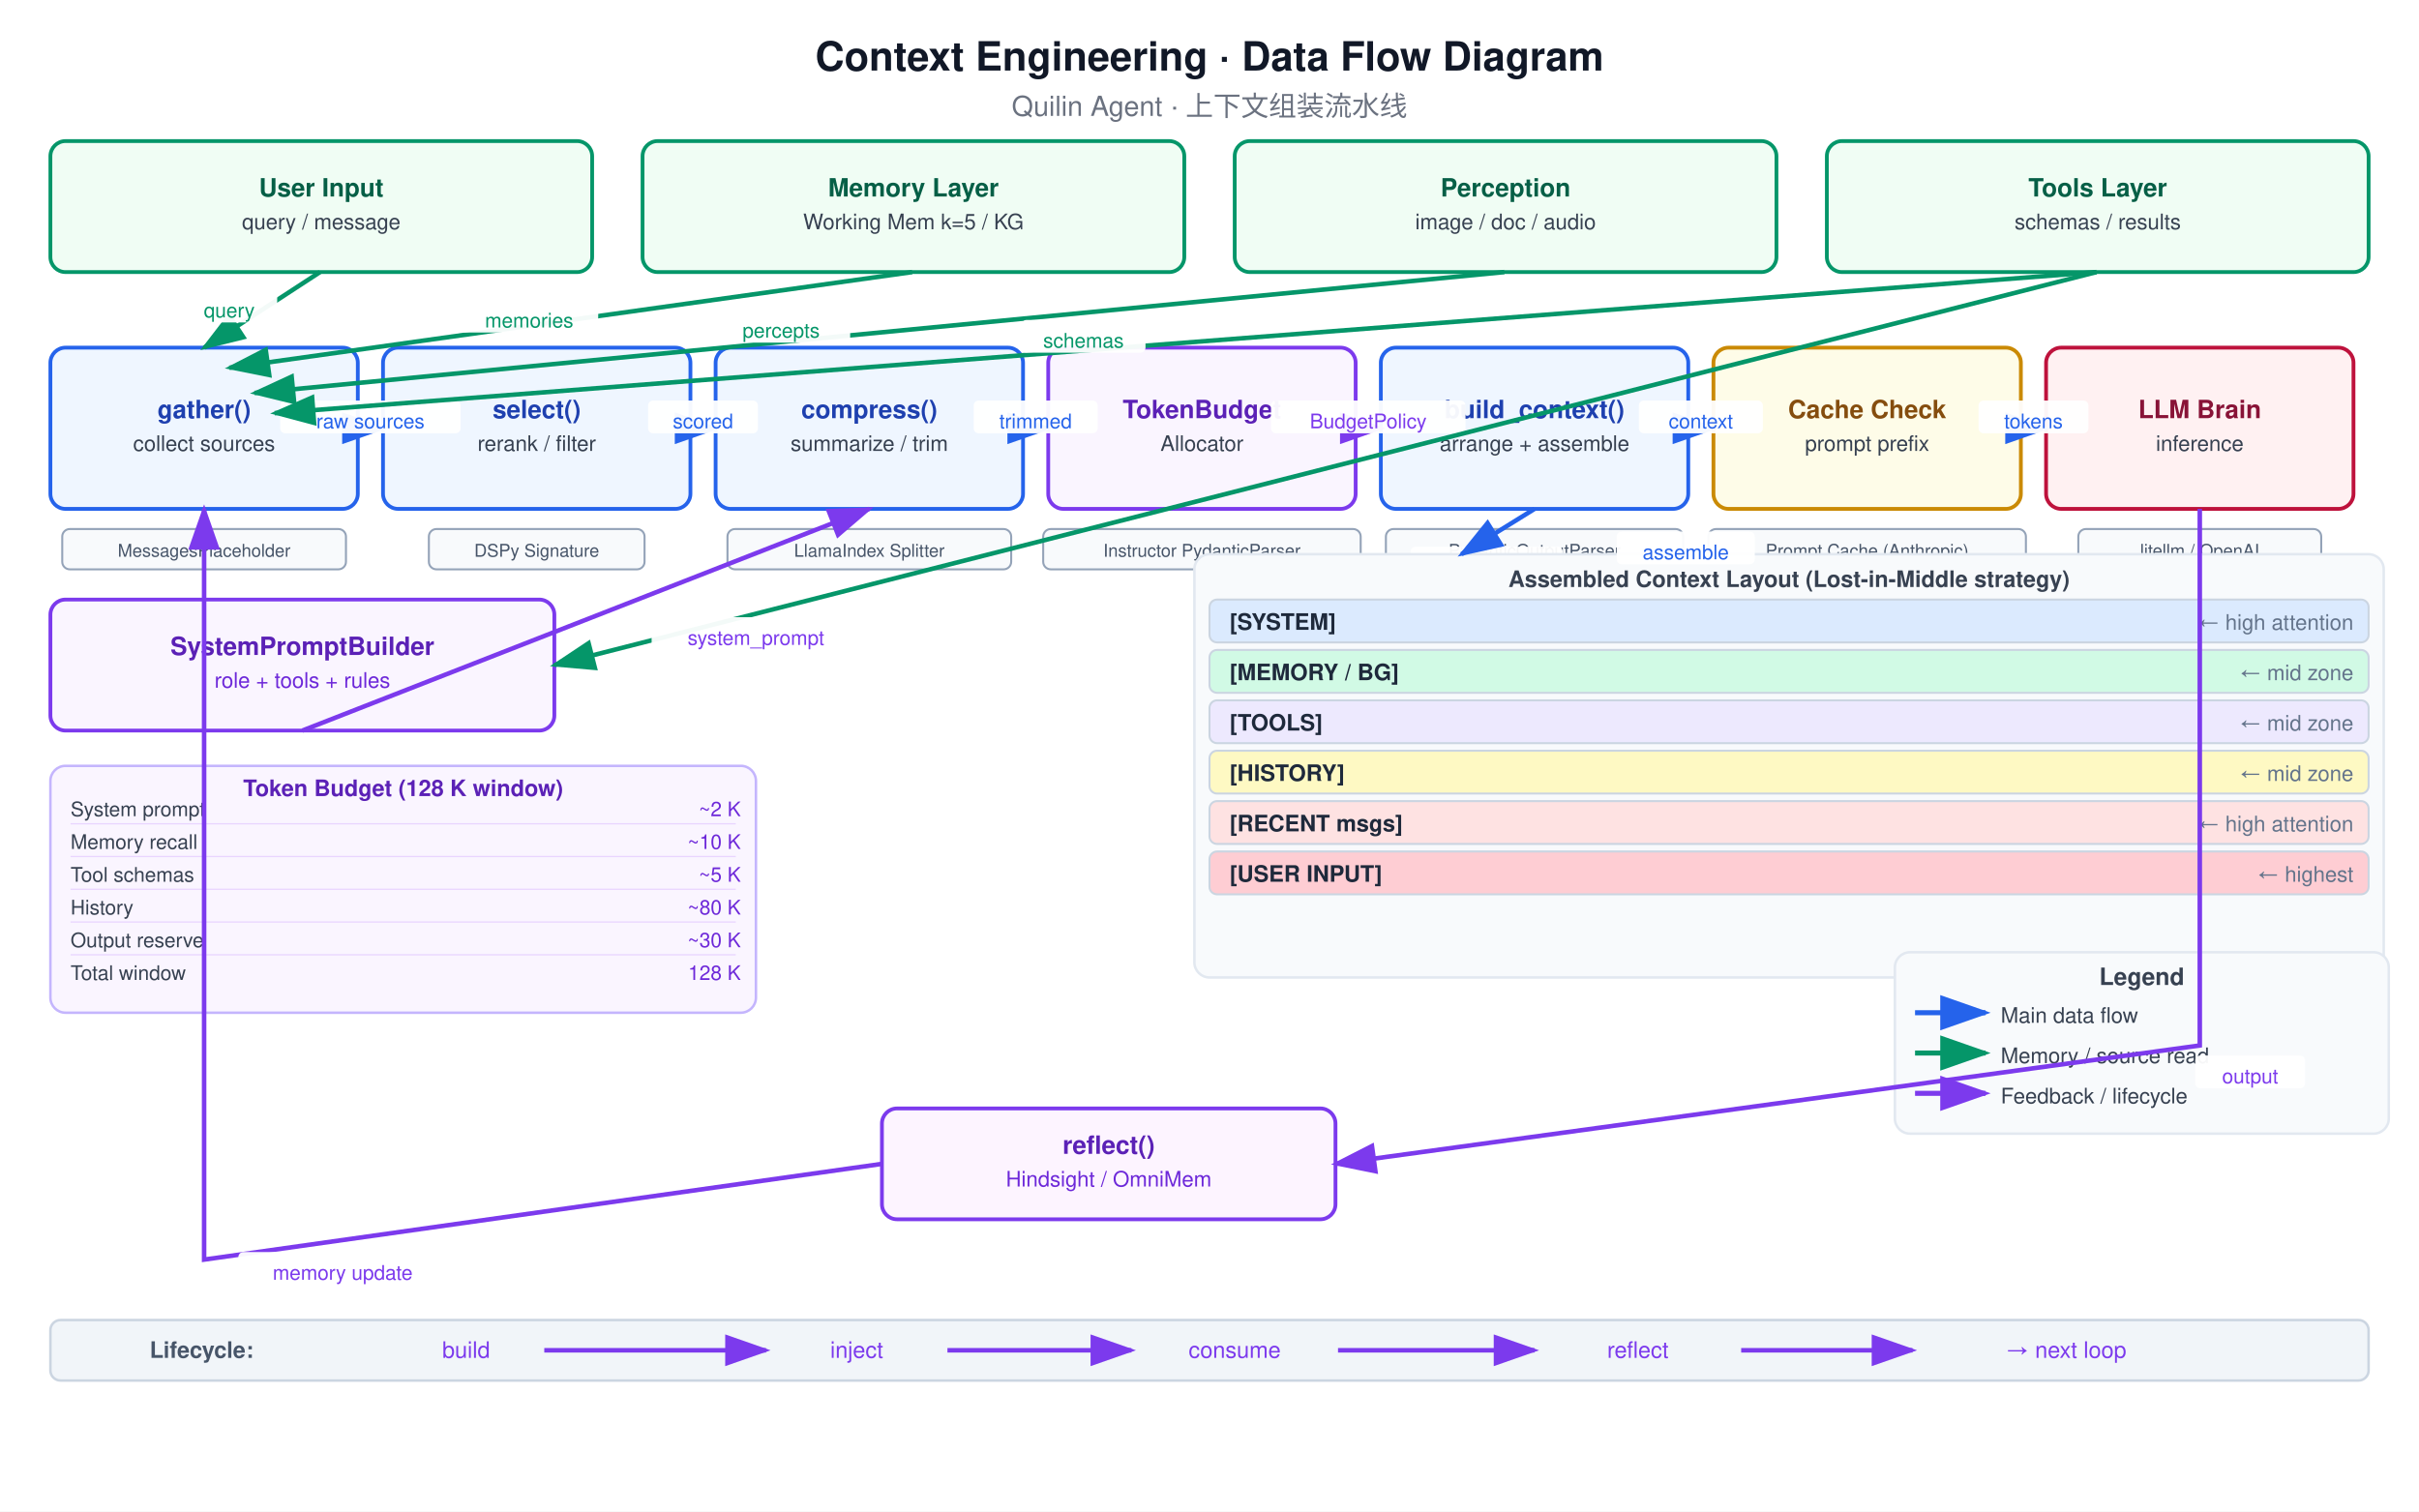
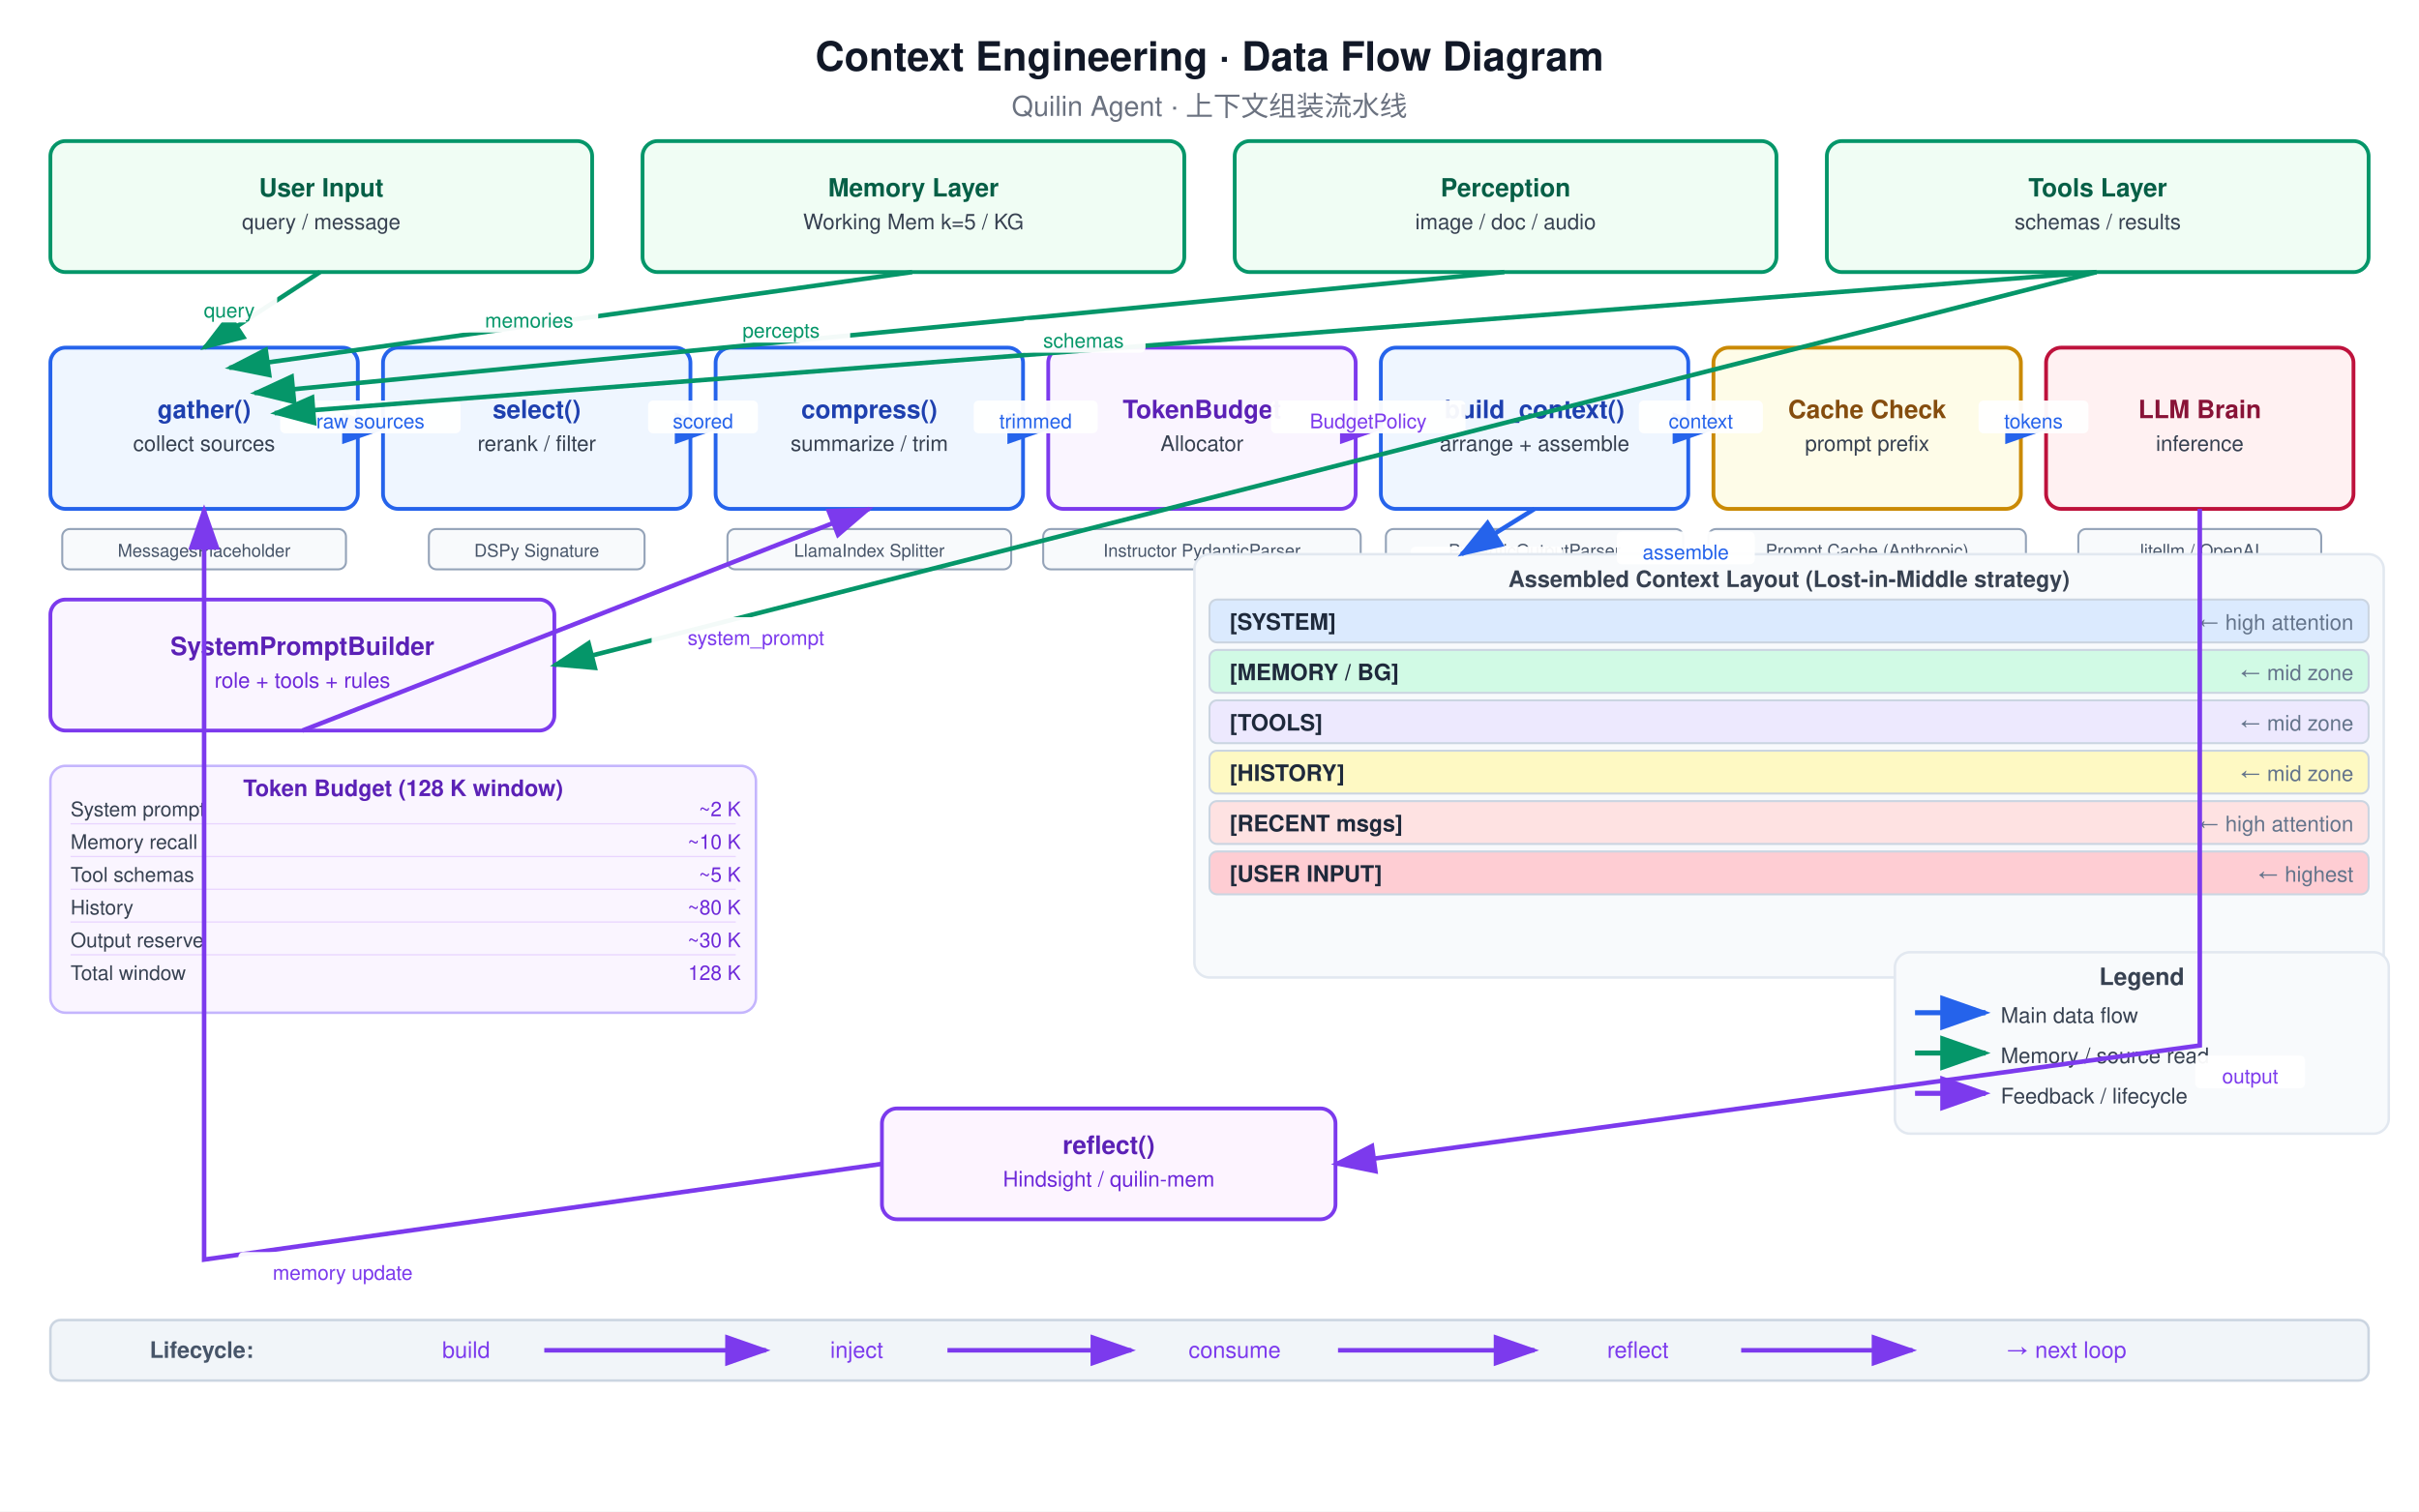
<svg xmlns="http://www.w3.org/2000/svg" viewBox="0 0 960 600" width="960" height="600">
  <style>text { font-family: "Helvetica Neue", Helvetica, Arial, "PingFang SC", "Microsoft YaHei", sans-serif; }</style>
  <defs>
    <marker id="ab" markerWidth="10" markerHeight="7" refX="9" refY="3.5" orient="auto">
      <polygon points="0 0, 10 3.5, 0 7" fill="#2563eb" />
    </marker>
    <marker id="ag" markerWidth="10" markerHeight="7" refX="9" refY="3.5" orient="auto">
      <polygon points="0 0, 10 3.5, 0 7" fill="#059669" />
    </marker>
    <marker id="ap" markerWidth="10" markerHeight="7" refX="9" refY="3.5" orient="auto">
      <polygon points="0 0, 10 3.5, 0 7" fill="#7c3aed" />
    </marker>
  </defs>
  <rect width="960" height="600" fill="#ffffff" />
  <text x="480" y="28" text-anchor="middle" font-size="16" font-weight="bold" fill="#111827">Context Engineering · Data Flow Diagram</text>
  <text x="480" y="46" text-anchor="middle" font-size="11" font-weight="normal" fill="#6b7280">Quilin Agent · 上下文组装流水线</text>
  <rect x="20" y="56" width="215" height="52" rx="6" fill="#f0fdf4" stroke="#059669" stroke-width="1.5" />
  <text x="127.5" y="78.0" text-anchor="middle" font-size="10" font-weight="bold" fill="#065f46">User Input</text>
  <text x="127.5" y="91.0" text-anchor="middle" font-size="8.5" font-weight="normal" fill="#374151">query / message</text>
  <rect x="255" y="56" width="215" height="52" rx="6" fill="#f0fdf4" stroke="#059669" stroke-width="1.5" />
  <text x="362.5" y="78.0" text-anchor="middle" font-size="10" font-weight="bold" fill="#065f46">Memory Layer</text>
  <text x="362.5" y="91.0" text-anchor="middle" font-size="8.5" font-weight="normal" fill="#374151">Working Mem k=5 / KG</text>
  <rect x="490" y="56" width="215" height="52" rx="6" fill="#f0fdf4" stroke="#059669" stroke-width="1.5" />
  <text x="597.5" y="78.0" text-anchor="middle" font-size="10" font-weight="bold" fill="#065f46">Perception</text>
  <text x="597.5" y="91.0" text-anchor="middle" font-size="8.5" font-weight="normal" fill="#374151">image / doc / audio</text>
  <rect x="725" y="56" width="215" height="52" rx="6" fill="#f0fdf4" stroke="#059669" stroke-width="1.5" />
  <text x="832.5" y="78.0" text-anchor="middle" font-size="10" font-weight="bold" fill="#065f46">Tools Layer</text>
  <text x="832.5" y="91.0" text-anchor="middle" font-size="8.5" font-weight="normal" fill="#374151">schemas / results</text>
  <rect x="20" y="138" width="122" height="64" rx="6" fill="#eff6ff" stroke="#2563eb" stroke-width="1.5" />
  <text x="81.0" y="166.0" text-anchor="middle" font-size="10" font-weight="bold" fill="#1e40af">gather()</text>
  <text x="81.0" y="179.0" text-anchor="middle" font-size="8.5" font-weight="normal" fill="#374151">collect sources</text>
  <rect x="152" y="138" width="122" height="64" rx="6" fill="#eff6ff" stroke="#2563eb" stroke-width="1.5" />
  <text x="213.0" y="166.0" text-anchor="middle" font-size="10" font-weight="bold" fill="#1e40af">select()</text>
  <text x="213.0" y="179.0" text-anchor="middle" font-size="8.5" font-weight="normal" fill="#374151">rerank / filter</text>
  <rect x="284" y="138" width="122" height="64" rx="6" fill="#eff6ff" stroke="#2563eb" stroke-width="1.5" />
  <text x="345.0" y="166.0" text-anchor="middle" font-size="10" font-weight="bold" fill="#1e40af">compress()</text>
  <text x="345.0" y="179.0" text-anchor="middle" font-size="8.5" font-weight="normal" fill="#374151">summarize / trim</text>
  <rect x="416" y="138" width="122" height="64" rx="6" fill="#faf5ff" stroke="#7c3aed" stroke-width="1.5" />
  <text x="477.0" y="166.0" text-anchor="middle" font-size="10" font-weight="bold" fill="#5b21b6">TokenBudget</text>
  <text x="477.0" y="179.0" text-anchor="middle" font-size="8.5" font-weight="normal" fill="#374151">Allocator</text>
  <rect x="548" y="138" width="122" height="64" rx="6" fill="#eff6ff" stroke="#2563eb" stroke-width="1.5" />
  <text x="609.0" y="166.0" text-anchor="middle" font-size="10" font-weight="bold" fill="#1e40af">build_context()</text>
  <text x="609.0" y="179.0" text-anchor="middle" font-size="8.5" font-weight="normal" fill="#374151">arrange + assemble</text>
  <rect x="680" y="138" width="122" height="64" rx="6" fill="#fefce8" stroke="#ca8a04" stroke-width="1.5" />
  <text x="741.0" y="166.0" text-anchor="middle" font-size="10" font-weight="bold" fill="#854d0e">Cache Check</text>
  <text x="741.0" y="179.0" text-anchor="middle" font-size="8.5" font-weight="normal" fill="#374151">prompt prefix</text>
  <rect x="812" y="138" width="122" height="64" rx="6" fill="#fff1f2" stroke="#be123c" stroke-width="1.5" />
  <text x="873.0" y="166.0" text-anchor="middle" font-size="10" font-weight="bold" fill="#881337">LLM Brain</text>
  <text x="873.0" y="179.0" text-anchor="middle" font-size="8.5" font-weight="normal" fill="#374151">inference</text>
  <line x1="142" y1="170.0" x2="152" y2="170.0" stroke="#2563eb" stroke-width="1.8" marker-end="url(#ab)" />
  <rect x="111.2" y="159.0" width="71.6" height="13" rx="2" fill="white" opacity="0.95" />
  <text x="147.0" y="170.0" text-anchor="middle" font-size="8" fill="#2563eb">raw sources</text>
  <line x1="274" y1="170.0" x2="284" y2="170.0" stroke="#2563eb" stroke-width="1.8" marker-end="url(#ab)" />
  <rect x="257.2" y="159.0" width="43.6" height="13" rx="2" fill="white" opacity="0.95" />
  <text x="279.0" y="170.0" text-anchor="middle" font-size="8" fill="#2563eb">scored</text>
  <line x1="406" y1="170.0" x2="416" y2="170.0" stroke="#2563eb" stroke-width="1.8" marker-end="url(#ab)" />
  <rect x="386.4" y="159.0" width="49.2" height="13" rx="2" fill="white" opacity="0.95" />
  <text x="411.0" y="170.0" text-anchor="middle" font-size="8" fill="#2563eb">trimmed</text>
  <line x1="538" y1="170.0" x2="548" y2="170.0" stroke="#7c3aed" stroke-width="1.8" marker-end="url(#ap)" />
  <rect x="504.4" y="159.0" width="77.2" height="13" rx="2" fill="white" opacity="0.95" />
  <text x="543.0" y="170.0" text-anchor="middle" font-size="8" fill="#7c3aed">BudgetPolicy</text>
  <line x1="670" y1="170.0" x2="680" y2="170.0" stroke="#2563eb" stroke-width="1.8" marker-end="url(#ab)" />
  <rect x="650.4" y="159.0" width="49.2" height="13" rx="2" fill="white" opacity="0.95" />
  <text x="675.0" y="170.0" text-anchor="middle" font-size="8" fill="#2563eb">context</text>
  <line x1="802" y1="170.0" x2="812" y2="170.0" stroke="#2563eb" stroke-width="1.8" marker-end="url(#ab)" />
  <rect x="785.2" y="159.0" width="43.6" height="13" rx="2" fill="white" opacity="0.95" />
  <text x="807.0" y="170.0" text-anchor="middle" font-size="8" fill="#2563eb">tokens</text>
  <line x1="127" y1="108" x2="81.0" y2="138" stroke="#059669" stroke-width="1.8" marker-end="url(#ag)" />
  <rect x="72.0" y="115" width="38.0" height="13" rx="2" fill="white" opacity="0.95" />
  <text x="91.0" y="126" text-anchor="middle" font-size="8" fill="#059669">query</text>
  <line x1="362" y1="108" x2="91.0" y2="146" stroke="#059669" stroke-width="1.8" marker-end="url(#ag)" />
  <rect x="182.6" y="119" width="54.8" height="13" rx="2" fill="white" opacity="0.95" />
  <text x="210" y="130" text-anchor="middle" font-size="8" fill="#059669">memories</text>
  <line x1="597" y1="108" x2="101.0" y2="156" stroke="#059669" stroke-width="1.8" marker-end="url(#ag)" />
  <rect x="282.6" y="123" width="54.8" height="13" rx="2" fill="white" opacity="0.95" />
  <text x="310" y="134" text-anchor="middle" font-size="8" fill="#059669">percepts</text>
  <line x1="832" y1="108" x2="109.0" y2="164" stroke="#059669" stroke-width="1.8" marker-end="url(#ag)" />
  <rect x="405.4" y="127" width="49.2" height="13" rx="2" fill="white" opacity="0.95" />
  <text x="430" y="138" text-anchor="middle" font-size="8" fill="#059669">schemas</text>
  <rect x="24.7" y="210" width="112.6" height="16" rx="3" fill="#f8fafc" stroke="#94a3b8" stroke-width="0.8" />
  <text x="81.0" y="221" text-anchor="middle" font-size="7" fill="#475569">MessagesPlaceholder</text>
  <rect x="170.2" y="210" width="85.6" height="16" rx="3" fill="#f8fafc" stroke="#94a3b8" stroke-width="0.8" />
  <text x="213.0" y="221" text-anchor="middle" font-size="7" fill="#475569">DSPy Signature</text>
  <rect x="288.7" y="210" width="112.6" height="16" rx="3" fill="#f8fafc" stroke="#94a3b8" stroke-width="0.8" />
  <text x="345.0" y="221" text-anchor="middle" font-size="7" fill="#475569">LlamaIndex Splitter</text>
  <rect x="414.0" y="210" width="126" height="16" rx="3" fill="#f8fafc" stroke="#94a3b8" stroke-width="0.8" />
  <text x="477.0" y="221" text-anchor="middle" font-size="7" fill="#475569">Instructor PydanticParser</text>
  <rect x="550.0" y="210" width="118.0" height="16" rx="3" fill="#f8fafc" stroke="#94a3b8" stroke-width="0.8" />
  <text x="609.0" y="221" text-anchor="middle" font-size="7" fill="#475569">PydanticOutputParser</text>
  <rect x="678.0" y="210" width="126" height="16" rx="3" fill="#f8fafc" stroke="#94a3b8" stroke-width="0.8" />
  <text x="741.0" y="221" text-anchor="middle" font-size="7" fill="#475569">Prompt Cache (Anthropic)</text>
  <rect x="824.8" y="210" width="96.4" height="16" rx="3" fill="#f8fafc" stroke="#94a3b8" stroke-width="0.8" />
  <text x="873.0" y="221" text-anchor="middle" font-size="7" fill="#475569">litellm / OpenAI</text>
  <rect x="20" y="238" width="200" height="52" rx="6" fill="#faf5ff" stroke="#7c3aed" stroke-width="1.5" />
  <text x="120.0" y="260.0" text-anchor="middle" font-size="10" font-weight="bold" fill="#5b21b6">SystemPromptBuilder</text>
  <text x="120.0" y="273.0" text-anchor="middle" font-size="8.5" font-weight="normal" fill="#6d28d9">role + tools + rules</text>
  <line x1="832" y1="108" x2="220" y2="264.0" stroke="#059669" stroke-width="1.8" marker-end="url(#ag)" />
  <rect x="559.8" y="217" width="60.4" height="13" rx="2" fill="white" opacity="0.95" />
  <text x="590" y="228" text-anchor="middle" font-size="8" fill="#059669">tool desc</text>
  <line x1="120.0" y1="290" x2="345.0" y2="202" stroke="#7c3aed" stroke-width="1.8" marker-end="url(#ap)" />
  <rect x="258.6" y="245" width="82.8" height="13" rx="2" fill="white" opacity="0.95" />
  <text x="300" y="256" text-anchor="middle" font-size="8" fill="#7c3aed">system_prompt</text>
  <rect x="20" y="304" width="280" height="98" rx="6" fill="#faf5ff" stroke="#c4b5fd" stroke-width="1" />
  <text x="160.0" y="316" text-anchor="middle" font-size="9" font-weight="bold" fill="#5b21b6">Token Budget (128 K window)</text>
  <text x="28" y="324" text-anchor="start" font-size="8" font-weight="normal" fill="#374151">System prompt</text>
  <text x="294" y="324" text-anchor="end" font-size="8" font-weight="normal" fill="#6d28d9">~2 K</text>
  <line x1="28" y1="327" x2="292" y2="327" stroke="#e9d5ff" stroke-width="0.5" />
  <text x="28" y="337" text-anchor="start" font-size="8" font-weight="normal" fill="#374151">Memory recall</text>
  <text x="294" y="337" text-anchor="end" font-size="8" font-weight="normal" fill="#6d28d9">~10 K</text>
  <line x1="28" y1="340" x2="292" y2="340" stroke="#e9d5ff" stroke-width="0.5" />
  <text x="28" y="350" text-anchor="start" font-size="8" font-weight="normal" fill="#374151">Tool schemas</text>
  <text x="294" y="350" text-anchor="end" font-size="8" font-weight="normal" fill="#6d28d9">~5 K</text>
  <line x1="28" y1="353" x2="292" y2="353" stroke="#e9d5ff" stroke-width="0.5" />
  <text x="28" y="363" text-anchor="start" font-size="8" font-weight="normal" fill="#374151">History</text>
  <text x="294" y="363" text-anchor="end" font-size="8" font-weight="normal" fill="#6d28d9">~80 K</text>
  <line x1="28" y1="366" x2="292" y2="366" stroke="#e9d5ff" stroke-width="0.5" />
  <text x="28" y="376" text-anchor="start" font-size="8" font-weight="normal" fill="#374151">Output reserve</text>
  <text x="294" y="376" text-anchor="end" font-size="8" font-weight="normal" fill="#6d28d9">~30 K</text>
  <line x1="28" y1="379" x2="292" y2="379" stroke="#e9d5ff" stroke-width="0.5" />
  <text x="28" y="389" text-anchor="start" font-size="8" font-weight="normal" fill="#374151">Total window</text>
  <text x="294" y="389" text-anchor="end" font-size="8" font-weight="normal" fill="#6d28d9">128 K</text>
  <rect x="474" y="220" width="472" height="168" rx="6" fill="#f8fafc" stroke="#e2e8f0" stroke-width="1" />
  <text x="710.0" y="233" text-anchor="middle" font-size="9" font-weight="bold" fill="#374151">Assembled Context Layout  (Lost-in-Middle strategy)</text>
  <rect x="480" y="238" width="460" height="17" rx="3" fill="#dbeafe" stroke="#cbd5e1" stroke-width="0.8" />
  <text x="488" y="250" text-anchor="start" font-size="9" font-weight="bold" fill="#1e293b">[SYSTEM]</text>
  <text x="934" y="250" text-anchor="end" font-size="8.5" font-weight="normal" fill="#64748b">← high attention</text>
  <rect x="480" y="258" width="460" height="17" rx="3" fill="#d1fae5" stroke="#cbd5e1" stroke-width="0.8" />
  <text x="488" y="270" text-anchor="start" font-size="9" font-weight="bold" fill="#1e293b">[MEMORY / BG]</text>
  <text x="934" y="270" text-anchor="end" font-size="8.5" font-weight="normal" fill="#64748b">← mid zone</text>
  <rect x="480" y="278" width="460" height="17" rx="3" fill="#ede9fe" stroke="#cbd5e1" stroke-width="0.8" />
  <text x="488" y="290" text-anchor="start" font-size="9" font-weight="bold" fill="#1e293b">[TOOLS]</text>
  <text x="934" y="290" text-anchor="end" font-size="8.5" font-weight="normal" fill="#64748b">← mid zone</text>
  <rect x="480" y="298" width="460" height="17" rx="3" fill="#fef9c3" stroke="#cbd5e1" stroke-width="0.8" />
  <text x="488" y="310" text-anchor="start" font-size="9" font-weight="bold" fill="#1e293b">[HISTORY]</text>
  <text x="934" y="310" text-anchor="end" font-size="8.5" font-weight="normal" fill="#64748b">← mid zone</text>
  <rect x="480" y="318" width="460" height="17" rx="3" fill="#fee2e2" stroke="#cbd5e1" stroke-width="0.8" />
  <text x="488" y="330" text-anchor="start" font-size="9" font-weight="bold" fill="#1e293b">[RECENT msgs]</text>
  <text x="934" y="330" text-anchor="end" font-size="8.5" font-weight="normal" fill="#64748b">← high attention</text>
  <rect x="480" y="338" width="460" height="17" rx="3" fill="#fecdd3" stroke="#cbd5e1" stroke-width="0.8" />
  <text x="488" y="350" text-anchor="start" font-size="9" font-weight="bold" fill="#1e293b">[USER INPUT]</text>
  <text x="934" y="350" text-anchor="end" font-size="8.5" font-weight="normal" fill="#64748b">← highest</text>
  <line x1="609.0" y1="202" x2="580" y2="220" stroke="#2563eb" stroke-width="1.8" marker-end="url(#ab)" />
  <rect x="641.6" y="211" width="54.8" height="13" rx="2" fill="white" opacity="0.95" />
  <text x="669.0" y="222" text-anchor="middle" font-size="8" fill="#2563eb">assemble</text>
  <rect x="752" y="378" width="196" height="72" rx="6" fill="#f8fafc" stroke="#e2e8f0" stroke-width="1" />
  <text x="850" y="391" text-anchor="middle" font-size="9.5" font-weight="bold" fill="#374151">Legend</text>
  <line x1="760" y1="402" x2="788" y2="402" stroke="#2563eb" stroke-width="2" marker-end="url(#ab)" />
  <text x="794" y="406" text-anchor="start" font-size="8.5" font-weight="normal" fill="#374151">Main data flow</text>
  <line x1="760" y1="418" x2="788" y2="418" stroke="#059669" stroke-width="2" marker-end="url(#ag)" />
  <text x="794" y="422" text-anchor="start" font-size="8.5" font-weight="normal" fill="#374151">Memory / source read</text>
  <line x1="760" y1="434" x2="788" y2="434" stroke="#7c3aed" stroke-width="2" marker-end="url(#ap)" />
  <text x="794" y="438" text-anchor="start" font-size="8.5" font-weight="normal" fill="#374151">Feedback / lifecycle</text>
  <rect x="350" y="440" width="180" height="44" rx="6" fill="#fdf4ff" stroke="#7c3aed" stroke-width="1.5" />
  <text x="440.0" y="458.0" text-anchor="middle" font-size="10" font-weight="bold" fill="#5b21b6">reflect()</text>
-   <text x="440.0" y="471.0" text-anchor="middle" font-size="8.5" font-weight="normal" fill="#6d28d9">Hindsight / OmniMem</text>
+   <text x="440.0" y="471.0" text-anchor="middle" font-size="8.5" font-weight="normal" fill="#6d28d9">Hindsight / quilin-mem</text>
  <path d="M 873.0 202 L 873.0 415 L 530 462.0" fill="none" stroke="#7c3aed" stroke-width="1.8" marker-end="url(#ap)" />
  <rect x="871.2" y="419" width="43.6" height="13" rx="2" fill="white" opacity="0.95" />
  <text x="893.0" y="430" text-anchor="middle" font-size="8" fill="#7c3aed">output</text>
  <path d="M 350 462.0 L 81.0 500 L 81.0 202" fill="none" stroke="#7c3aed" stroke-width="1.8" marker-end="url(#ap)" />
  <rect x="94.6" y="497" width="82.8" height="13" rx="2" fill="white" opacity="0.95" />
  <text x="136.0" y="508" text-anchor="middle" font-size="8" fill="#7c3aed">memory update</text>
  <rect x="20" y="524" width="920" height="24" rx="4" fill="#f1f5f9" stroke="#cbd5e1" stroke-width="1" />
  <text x="80" y="539" text-anchor="middle" font-size="9" font-weight="bold" fill="#475569">Lifecycle:</text>
  <text x="185" y="539" text-anchor="middle" font-size="9" font-weight="normal" fill="#7c3aed">build</text>
  <text x="340" y="539" text-anchor="middle" font-size="9" font-weight="normal" fill="#7c3aed">inject</text>
  <text x="490" y="539" text-anchor="middle" font-size="9" font-weight="normal" fill="#7c3aed">consume</text>
  <text x="650" y="539" text-anchor="middle" font-size="9" font-weight="normal" fill="#7c3aed">reflect</text>
  <text x="820" y="539" text-anchor="middle" font-size="9" font-weight="normal" fill="#7c3aed">→ next loop</text>
  <line x1="216" y1="536" x2="304" y2="536" stroke="#7c3aed" stroke-width="1.8" marker-end="url(#ap)" />
  <line x1="376" y1="536" x2="449" y2="536" stroke="#7c3aed" stroke-width="1.8" marker-end="url(#ap)" />
  <line x1="531" y1="536" x2="609" y2="536" stroke="#7c3aed" stroke-width="1.8" marker-end="url(#ap)" />
  <line x1="691" y1="536" x2="759" y2="536" stroke="#7c3aed" stroke-width="1.8" marker-end="url(#ap)" />
</svg>
